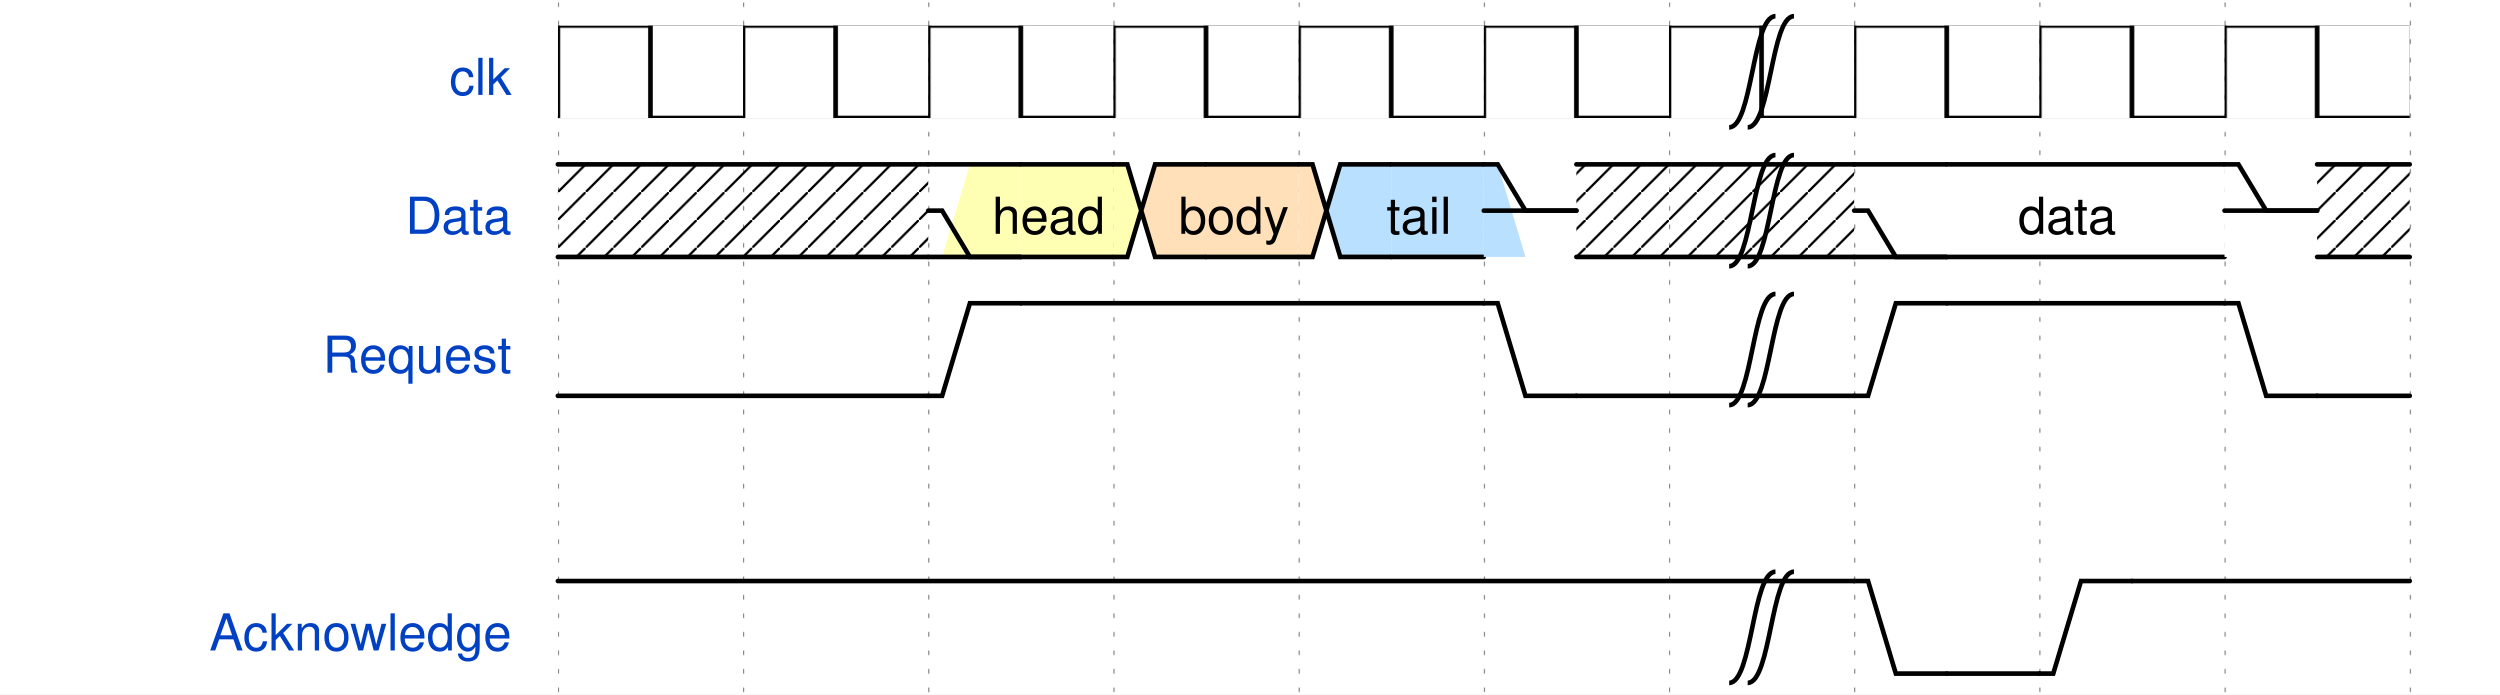
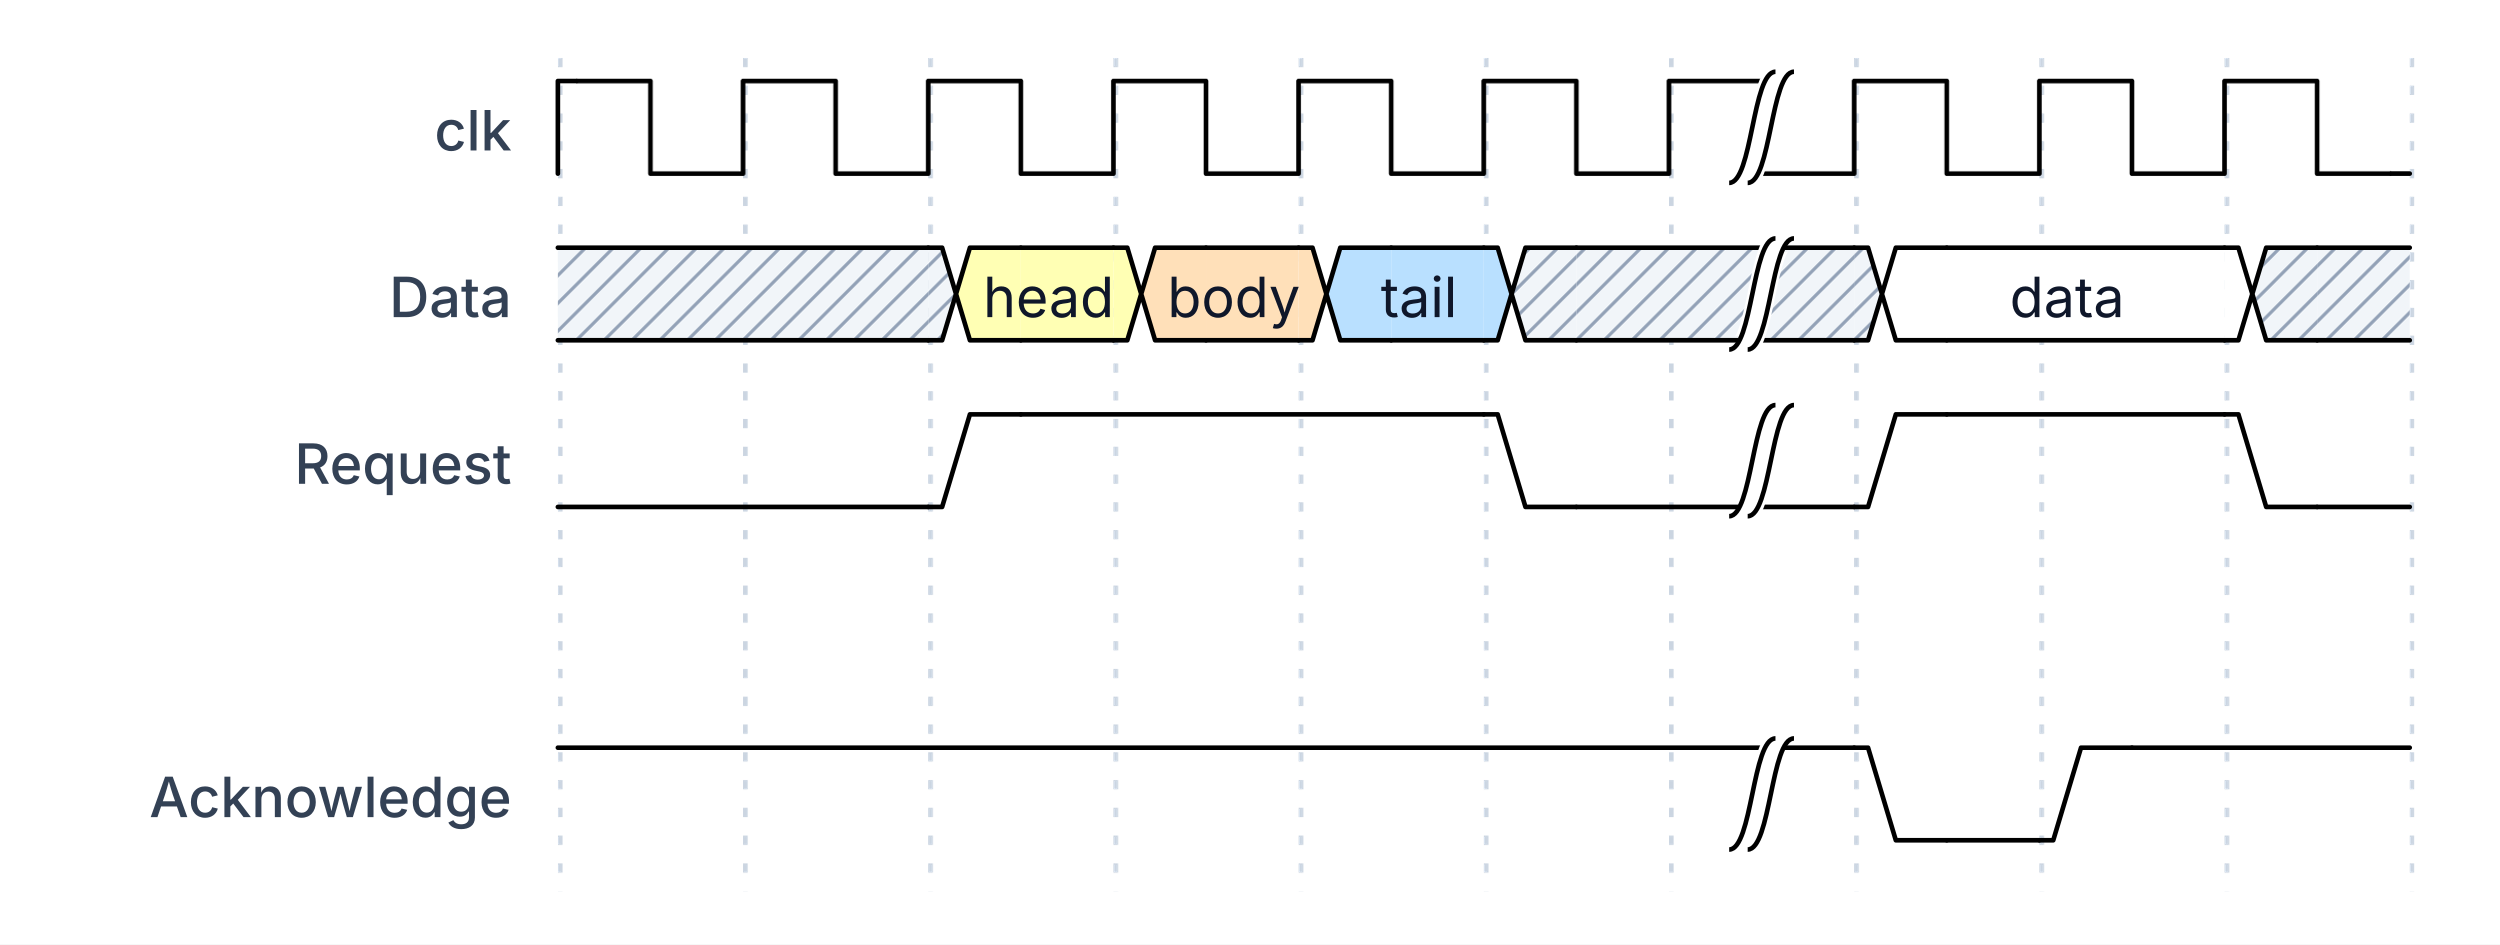
- <svg xmlns="http://www.w3.org/2000/svg" class="tgw" width="540" height="150" viewBox="0 0 540 150" overflow="hidden">
-   <style>text{font-family:Helvetica,sans-serif;font-size:11px;fill:#000}.info{fill:#0041c4}.muted{fill:#aaa}</style>
+ <svg xmlns="http://www.w3.org/2000/svg" class="tgw" role="img" aria-labelledby="tgw-3fc308577b3bff49-diagram-title" width="540" height="204" viewBox="0 0 540 204" overflow="hidden" font-family="Inter, system-ui, -apple-system, BlinkMacSystemFont, Segoe UI, sans-serif" font-size="12" fill="#0f172a" stroke-linejoin="round">
  <defs>
-     <marker id="arrowhead" viewBox="0 -4 11 8" refX="11" refY="0" markerWidth="8" markerHeight="6" orient="auto" markerUnits="strokeWidth">
-       <path d="M0,-4 L11,0 L0,4 Z" fill="#0041c4" />
-     </marker>
-     <marker id="arrowtail" viewBox="-11 -4 11 8" refX="-11" refY="0" markerWidth="8" markerHeight="6" orient="auto" markerUnits="strokeWidth">
-       <path d="M0,-4 L-11,0 L0,4 Z" fill="#0041c4" />
-     </marker>
-     <marker id="tee" viewBox="0 0 2 6" refX="1" refY="3" markerWidth="2" markerHeight="6" orient="auto">
-       <path d="M1,0 L1,6" stroke="#0041c4" stroke-width="2" />
-     </marker>
-     <pattern id="xh" width="6" height="6" patternUnits="userSpaceOnUse">
-       <path d="M0,6 L6,0" fill="none" stroke="#000" stroke-width="0.5" />
+     <pattern id="tgw-3fc308577b3bff49-xh" width="6" height="6" patternUnits="userSpaceOnUse">
+       <rect width="6" height="6" fill="#f1f5f9" />
+       <path d="M-1,1 L1,-1 M0,6 L6,0 M5,7 L7,5" fill="none" stroke="#94a3b8" stroke-width="0.7" />
    </pattern>
-     <pattern id="k0" width="40" height="20" patternUnits="userSpaceOnUse">
-       <path d="M0 20V0H20M20 0V20H40" fill="none" stroke="#000" stroke-width="1" stroke-linecap="round" />
+     <pattern id="tgw-3fc308577b3bff49-k0" x="-4" y="-2" width="40" height="24" patternUnits="userSpaceOnUse" fill="none" stroke="#000" stroke-width="1" stroke-linecap="round" stroke-linejoin="round" viewBox="-4 -2 40 24">
+       <path d="M-4 20H0M0 20V0H20M20 0V20H36" />
    </pattern>
-     <pattern id="gd" width="40" height="150" patternUnits="userSpaceOnUse">
-       <path d="M0,0 V150" fill="none" stroke="#888" stroke-width="0.5" stroke-dasharray="1,3" />
+     <clipPath id="tgw-3fc308577b3bff49-lane-clip" clipPathUnits="userSpaceOnUse">
+       <rect x="-4" y="-4" width="404.5" height="28" />
+     </clipPath>
+     <clipPath id="tgw-3fc308577b3bff49-lane-crop" clipPathUnits="userSpaceOnUse">
+       <rect x="0" y="-4" width="400.5" height="28" />
+     </clipPath>
+     <clipPath id="tgw-3fc308577b3bff49-plot-clip" clipPathUnits="userSpaceOnUse">
+       <rect x="-4" y="-4" width="404.5" height="188" />
+     </clipPath>
+     <pattern id="tgw-3fc308577b3bff49-gd" width="40" height="180" patternUnits="userSpaceOnUse">
+       <path d="M0.5,0 V180" fill="none" stroke="#cbd5e1" stroke-width="1" stroke-dasharray="2,4" />
    </pattern>
  </defs>
-   <rect width="540" height="150" fill="#fff" />
-   <g transform="translate(120.5,0.5)">
-     <rect x="0" y="0" width="401" height="150" fill="url(#gd)" stroke="none" />
+   <rect width="540" height="204" fill="#fff" />
+   <g transform="translate(120.5,12.5)">
+     <rect x="0" y="0" width="401" height="180" fill="url(#tgw-3fc308577b3bff49-gd)" stroke="none" />
    <g transform="translate(0,5)">
-       <text x="-10" y="15" text-anchor="end" class="info" xml:space="preserve">clk</text>
-       <g transform="translate(0)">
-         <rect width="400" height="20" fill="url(#k0)" />
-       </g>
-       <g transform="translate(260)">
-         <path d="M-7,22 C-2,22 -2,-2 3,-2" fill="none" stroke="#000" stroke-width="1" />
-         <path d="M-3,22 C2,22 2,-2 7,-2" fill="none" stroke="#000" stroke-width="1" />
+       <text x="-10" y="15" text-anchor="end" fill="#334155" font-weight="500" xml:space="preserve">clk</text>
+       <g clip-path="url(#tgw-3fc308577b3bff49-lane-clip)">
+         <g transform="translate(0)">
+           <g fill="none" stroke="#000" stroke-width="1" stroke-linecap="round" stroke-linejoin="round">
+             <path d="M0 20V0H4" />
+             <g transform="translate(0)">
+               <rect x="4" y="-2" width="392" height="24" fill="url(#tgw-3fc308577b3bff49-k0)" stroke="none" />
+             </g>
+             <path d="M396 20H400" />
+           </g>
+         </g>
+         <g transform="translate(260)">
+           <path d="M-5,22 C0,22 0,-2 5,-2" fill="none" stroke="#fff" stroke-width="6" />
+           <path d="M-7,22 C-2,22 -2,-2 3,-2" fill="none" stroke="#000" stroke-width="1" />
+           <path d="M-3,22 C2,22 2,-2 7,-2" fill="none" stroke="#000" stroke-width="1" />
+         </g>
      </g>
    </g>
-     <g transform="translate(0,35)">
-       <text x="-10" y="15" text-anchor="end" class="info" xml:space="preserve">Data</text>
-       <rect x="0" y="0" width="80" height="20" fill="url(#xh)" stroke="none" />
-       <path d="M0 0H80" fill="none" stroke="#000" stroke-width="1" stroke-linecap="round" />
-       <path d="M0 20H80" fill="none" stroke="#000" stroke-width="1" stroke-linecap="round" />
-       <path d="M89 0L100 0L100 20L83 20L89 0" fill="#ffffb4" stroke="none" />
-       <path d="M80 10L83 10L89 20H100" fill="none" stroke="#000" stroke-width="1" stroke-linecap="round" />
-       <path d="M80 0H100" fill="none" stroke="#000" stroke-width="1" stroke-linecap="round" />
-       <path d="M80 20H100" fill="none" stroke="#000" stroke-width="1" stroke-linecap="round" />
-       <rect x="100" y="0" width="20" height="20" fill="#ffffb4" stroke="none" />
-       <path d="M100 0H120" fill="none" stroke="#000" stroke-width="1" stroke-linecap="round" />
-       <path d="M100 20H120" fill="none" stroke="#000" stroke-width="1" stroke-linecap="round" />
-       <path d="M120 0L123 0L126 10L123 20L120 20" fill="#ffffb4" stroke="none" />
-       <path d="M140 0L129 0L126 10L129 20L140 20" fill="#ffe0b9" stroke="none" />
-       <path d="M120 0L123 0L129 20L140 20M120 20L123 20L129 0L140 0" fill="none" stroke="#000" stroke-width="1" stroke-linecap="round" />
-       <rect x="140" y="0" width="20" height="20" fill="#ffe0b9" stroke="none" />
-       <path d="M140 0H160" fill="none" stroke="#000" stroke-width="1" stroke-linecap="round" />
-       <path d="M140 20H160" fill="none" stroke="#000" stroke-width="1" stroke-linecap="round" />
-       <path d="M160 0L163 0L166 10L163 20L160 20" fill="#ffe0b9" stroke="none" />
-       <path d="M180 0L169 0L166 10L169 20L180 20" fill="#b9e0ff" stroke="none" />
-       <path d="M160 0L163 0L169 20L180 20M160 20L163 20L169 0L180 0" fill="none" stroke="#000" stroke-width="1" stroke-linecap="round" />
-       <rect x="180" y="0" width="20" height="20" fill="#b9e0ff" stroke="none" />
-       <path d="M180 0H200" fill="none" stroke="#000" stroke-width="1" stroke-linecap="round" />
-       <path d="M180 20H200" fill="none" stroke="#000" stroke-width="1" stroke-linecap="round" />
-       <path d="M200 0L203 0L209 20L200 20" fill="#b9e0ff" stroke="none" />
-       <path d="M200 0L203 0L209 10H220" fill="none" stroke="#000" stroke-width="1" stroke-linecap="round" />
-       <path d="M200 10H220" fill="none" stroke="#000" stroke-width="1" stroke-linecap="round" />
-       <rect x="220" y="0" width="60" height="20" fill="url(#xh)" stroke="none" />
-       <path d="M220 0H280" fill="none" stroke="#000" stroke-width="1" stroke-linecap="round" />
-       <path d="M220 20H280" fill="none" stroke="#000" stroke-width="1" stroke-linecap="round" />
-       <path d="M289 0L300 0L300 20L283 20L289 0" fill="#ffffff" stroke="none" />
-       <path d="M280 10L283 10L289 20H300" fill="none" stroke="#000" stroke-width="1" stroke-linecap="round" />
-       <path d="M280 0H300" fill="none" stroke="#000" stroke-width="1" stroke-linecap="round" />
-       <path d="M280 20H300" fill="none" stroke="#000" stroke-width="1" stroke-linecap="round" />
-       <rect x="300" y="0" width="60" height="20" fill="#ffffff" stroke="none" />
-       <path d="M300 0H360" fill="none" stroke="#000" stroke-width="1" stroke-linecap="round" />
-       <path d="M300 20H360" fill="none" stroke="#000" stroke-width="1" stroke-linecap="round" />
-       <path d="M360 0L363 0L369 20L360 20" fill="#ffffff" stroke="none" />
-       <path d="M360 0L363 0L369 10H380" fill="none" stroke="#000" stroke-width="1" stroke-linecap="round" />
-       <path d="M360 10H380" fill="none" stroke="#000" stroke-width="1" stroke-linecap="round" />
-       <rect x="380" y="0" width="20" height="20" fill="url(#xh)" stroke="none" />
-       <path d="M380 0H400" fill="none" stroke="#000" stroke-width="1" stroke-linecap="round" />
-       <path d="M380 20H400" fill="none" stroke="#000" stroke-width="1" stroke-linecap="round" />
-       <text x="106" y="15" text-anchor="middle" xml:space="preserve">head</text>
-       <text x="146" y="15" text-anchor="middle" xml:space="preserve">body</text>
-       <text x="186" y="15" text-anchor="middle" xml:space="preserve">tail</text>
-       <text x="326" y="15" text-anchor="middle" xml:space="preserve">data</text>
-       <g transform="translate(260)">
-         <path d="M-7,22 C-2,22 -2,-2 3,-2" fill="none" stroke="#000" stroke-width="1" />
-         <path d="M-3,22 C2,22 2,-2 7,-2" fill="none" stroke="#000" stroke-width="1" />
+     <g transform="translate(0,41)">
+       <text x="-10" y="15" text-anchor="end" fill="#334155" font-weight="500" xml:space="preserve">Data</text>
+       <g clip-path="url(#tgw-3fc308577b3bff49-lane-clip)">
+         <g transform="translate(0)">
+           <g fill="none" stroke="#000" stroke-width="1" stroke-linecap="round" stroke-linejoin="round">
+             <rect x="0" y="0" width="80" height="20" fill="url(#tgw-3fc308577b3bff49-xh)" stroke="none" />
+             <path d="M0 0H80M0 20H80" />
+             <path d="M80 0L83 0L86 10L83 20L80 20" fill="url(#tgw-3fc308577b3bff49-xh)" stroke="none" />
+             <path d="M100 0L89 0L86 10L89 20L100 20" fill="#ffffb4" stroke="none" />
+             <path d="M80 0L83 0L89 20L100 20M80 20L83 20L89 0L100 0" />
+             <rect x="100" y="0" width="20" height="20" fill="#ffffb4" stroke="none" />
+             <path d="M100 0H120M100 20H120" />
+             <path d="M120 0L123 0L126 10L123 20L120 20" fill="#ffffb4" stroke="none" />
+             <path d="M140 0L129 0L126 10L129 20L140 20" fill="#ffe0b9" stroke="none" />
+             <path d="M120 0L123 0L129 20L140 20M120 20L123 20L129 0L140 0" />
+             <rect x="140" y="0" width="20" height="20" fill="#ffe0b9" stroke="none" />
+             <path d="M140 0H160M140 20H160" />
+             <path d="M160 0L163 0L166 10L163 20L160 20" fill="#ffe0b9" stroke="none" />
+             <path d="M180 0L169 0L166 10L169 20L180 20" fill="#b9e0ff" stroke="none" />
+             <path d="M160 0L163 0L169 20L180 20M160 20L163 20L169 0L180 0" />
+             <rect x="180" y="0" width="20" height="20" fill="#b9e0ff" stroke="none" />
+             <path d="M180 0H200M180 20H200" />
+             <path d="M200 0L203 0L206 10L203 20L200 20" fill="#b9e0ff" stroke="none" />
+             <path d="M220 0L209 0L206 10L209 20L220 20" fill="url(#tgw-3fc308577b3bff49-xh)" stroke="none" />
+             <path d="M200 0L203 0L209 20L220 20M200 20L203 20L209 0L220 0" />
+             <rect x="220" y="0" width="60" height="20" fill="url(#tgw-3fc308577b3bff49-xh)" stroke="none" />
+             <path d="M220 0H280M220 20H280" />
+             <path d="M280 0L283 0L286 10L283 20L280 20" fill="url(#tgw-3fc308577b3bff49-xh)" stroke="none" />
+             <path d="M300 0L289 0L286 10L289 20L300 20" fill="#ffffff" stroke="none" />
+             <path d="M280 0L283 0L289 20L300 20M280 20L283 20L289 0L300 0" />
+             <rect x="300" y="0" width="60" height="20" fill="#ffffff" stroke="none" />
+             <path d="M300 0H360M300 20H360" />
+             <path d="M360 0L363 0L366 10L363 20L360 20" fill="#ffffff" stroke="none" />
+             <path d="M380 0L369 0L366 10L369 20L380 20" fill="url(#tgw-3fc308577b3bff49-xh)" stroke="none" />
+             <path d="M360 0L363 0L369 20L380 20M360 20L363 20L369 0L380 0" />
+             <rect x="380" y="0" width="20" height="20" fill="url(#tgw-3fc308577b3bff49-xh)" stroke="none" />
+             <path d="M380 0H400M380 20H400" />
+           </g>
+           <text x="106" y="15" text-anchor="middle" xml:space="preserve" textLength="30" lengthAdjust="spacingAndGlyphs">head</text>
+           <text x="146" y="15" text-anchor="middle" xml:space="preserve" textLength="30" lengthAdjust="spacingAndGlyphs">body</text>
+           <text x="186" y="15" text-anchor="middle" xml:space="preserve">tail</text>
+           <text x="326" y="15" text-anchor="middle" xml:space="preserve">data</text>
+         </g>
+         <g transform="translate(260)">
+           <path d="M-5,22 C0,22 0,-2 5,-2" fill="none" stroke="#fff" stroke-width="6" />
+           <path d="M-7,22 C-2,22 -2,-2 3,-2" fill="none" stroke="#000" stroke-width="1" />
+           <path d="M-3,22 C2,22 2,-2 7,-2" fill="none" stroke="#000" stroke-width="1" />
+         </g>
      </g>
    </g>
-     <g transform="translate(0,65)">
-       <text x="-10" y="15" text-anchor="end" class="info" xml:space="preserve">Request</text>
-       <path d="M0 20H80" fill="none" stroke="#000" stroke-width="1" stroke-linecap="round" />
-       <path d="M80 20L83 20L89 0H100" fill="none" stroke="#000" stroke-width="1" stroke-linecap="round" />
-       <path d="M100 0H200" fill="none" stroke="#000" stroke-width="1" stroke-linecap="round" />
-       <path d="M200 0L203 0L209 20H220" fill="none" stroke="#000" stroke-width="1" stroke-linecap="round" />
-       <path d="M220 20H280" fill="none" stroke="#000" stroke-width="1" stroke-linecap="round" />
-       <path d="M280 20L283 20L289 0H300" fill="none" stroke="#000" stroke-width="1" stroke-linecap="round" />
-       <path d="M300 0H360" fill="none" stroke="#000" stroke-width="1" stroke-linecap="round" />
-       <path d="M360 0L363 0L369 20H380" fill="none" stroke="#000" stroke-width="1" stroke-linecap="round" />
-       <path d="M380 20H400" fill="none" stroke="#000" stroke-width="1" stroke-linecap="round" />
-       <g transform="translate(260)">
-         <path d="M-7,22 C-2,22 -2,-2 3,-2" fill="none" stroke="#000" stroke-width="1" />
-         <path d="M-3,22 C2,22 2,-2 7,-2" fill="none" stroke="#000" stroke-width="1" />
+     <g transform="translate(0,77)">
+       <text x="-10" y="15" text-anchor="end" fill="#334155" font-weight="500" xml:space="preserve">Request</text>
+       <g clip-path="url(#tgw-3fc308577b3bff49-lane-clip)">
+         <g transform="translate(0)">
+           <g fill="none" stroke="#000" stroke-width="1" stroke-linecap="round" stroke-linejoin="round">
+             <path d="M0 20H80" />
+             <path d="M80 20L83 20L89 0H100" />
+             <path d="M100 0H200" />
+             <path d="M200 0L203 0L209 20H220" />
+             <path d="M220 20H280" />
+             <path d="M280 20L283 20L289 0H300" />
+             <path d="M300 0H360" />
+             <path d="M360 0L363 0L369 20H380" />
+             <path d="M380 20H400" />
+           </g>
+         </g>
+         <g transform="translate(260)">
+           <path d="M-5,22 C0,22 0,-2 5,-2" fill="none" stroke="#fff" stroke-width="6" />
+           <path d="M-7,22 C-2,22 -2,-2 3,-2" fill="none" stroke="#000" stroke-width="1" />
+           <path d="M-3,22 C2,22 2,-2 7,-2" fill="none" stroke="#000" stroke-width="1" />
+         </g>
      </g>
    </g>
-     <g transform="translate(0,95)">
-       <text x="-10" y="15" text-anchor="end" class="info" xml:space="preserve"> </text>
-     </g>
-     <g transform="translate(0,125)">
-       <text x="-10" y="15" text-anchor="end" class="info" xml:space="preserve">Acknowledge</text>
-       <path d="M0 0H280" fill="none" stroke="#000" stroke-width="1" stroke-linecap="round" />
-       <path d="M280 0L283 0L289 20H300" fill="none" stroke="#000" stroke-width="1" stroke-linecap="round" />
-       <path d="M300 20H320" fill="none" stroke="#000" stroke-width="1" stroke-linecap="round" />
-       <path d="M320 20L323 20L329 0H340" fill="none" stroke="#000" stroke-width="1" stroke-linecap="round" />
-       <path d="M340 0H400" fill="none" stroke="#000" stroke-width="1" stroke-linecap="round" />
-       <g transform="translate(260)">
-         <path d="M-7,22 C-2,22 -2,-2 3,-2" fill="none" stroke="#000" stroke-width="1" />
-         <path d="M-3,22 C2,22 2,-2 7,-2" fill="none" stroke="#000" stroke-width="1" />
+     <g transform="translate(0,113)">
+       <text x="-10" y="15" text-anchor="end" fill="#334155" font-weight="500" xml:space="preserve"> </text>
+       <g clip-path="url(#tgw-3fc308577b3bff49-lane-clip)">
+         <g transform="translate(0)" />
      </g>
    </g>
+     <g transform="translate(0,149)">
+       <text x="-10" y="15" text-anchor="end" fill="#334155" font-weight="500" xml:space="preserve">Acknowledge</text>
+       <g clip-path="url(#tgw-3fc308577b3bff49-lane-clip)">
+         <g transform="translate(0)">
+           <g fill="none" stroke="#000" stroke-width="1" stroke-linecap="round" stroke-linejoin="round">
+             <path d="M0 0H280" />
+             <path d="M280 0L283 0L289 20H300" />
+             <path d="M300 20H320" />
+             <path d="M320 20L323 20L329 0H340" />
+             <path d="M340 0H400" />
+           </g>
+         </g>
+         <g transform="translate(260)">
+           <path d="M-5,22 C0,22 0,-2 5,-2" fill="none" stroke="#fff" stroke-width="6" />
+           <path d="M-7,22 C-2,22 -2,-2 3,-2" fill="none" stroke="#000" stroke-width="1" />
+           <path d="M-3,22 C2,22 2,-2 7,-2" fill="none" stroke="#000" stroke-width="1" />
+         </g>
+       </g>
+     </g>
+     <g clip-path="url(#tgw-3fc308577b3bff49-plot-clip)" />
  </g>
  <g />
</svg>
